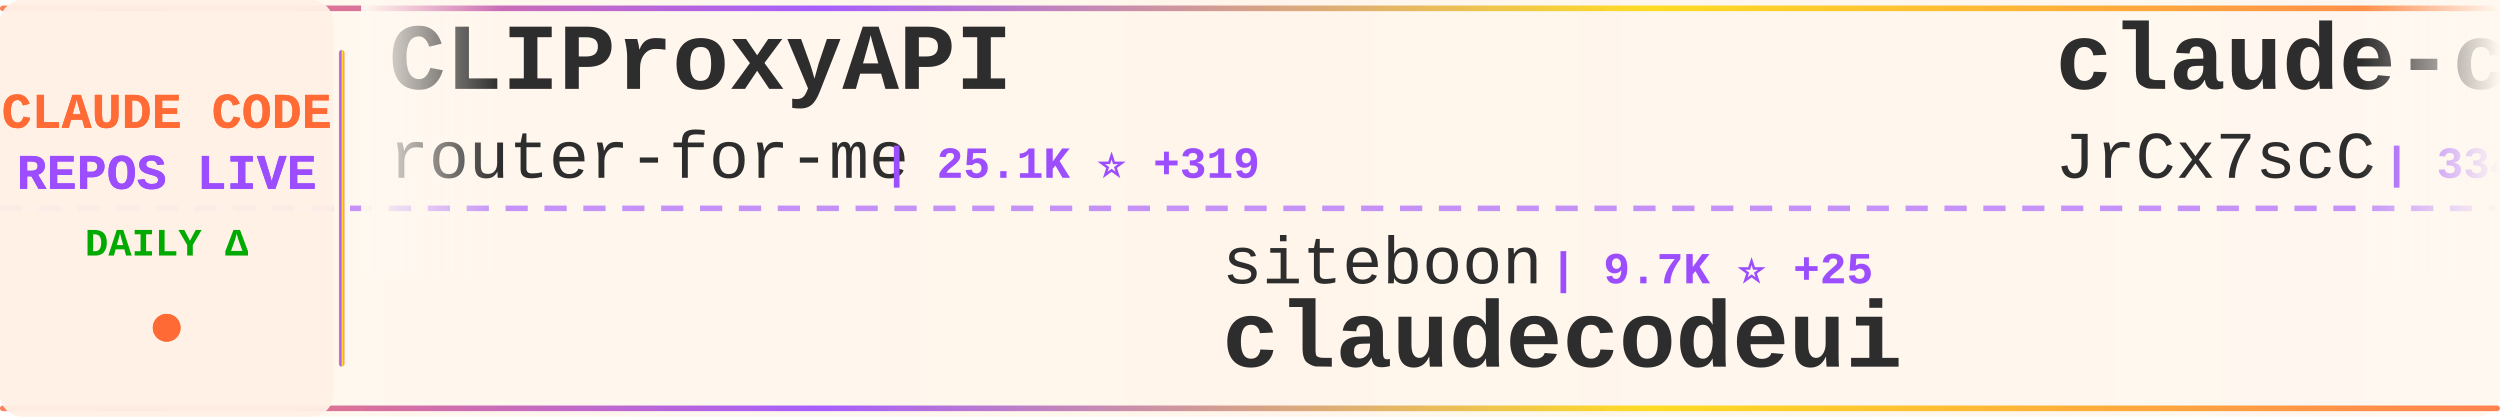
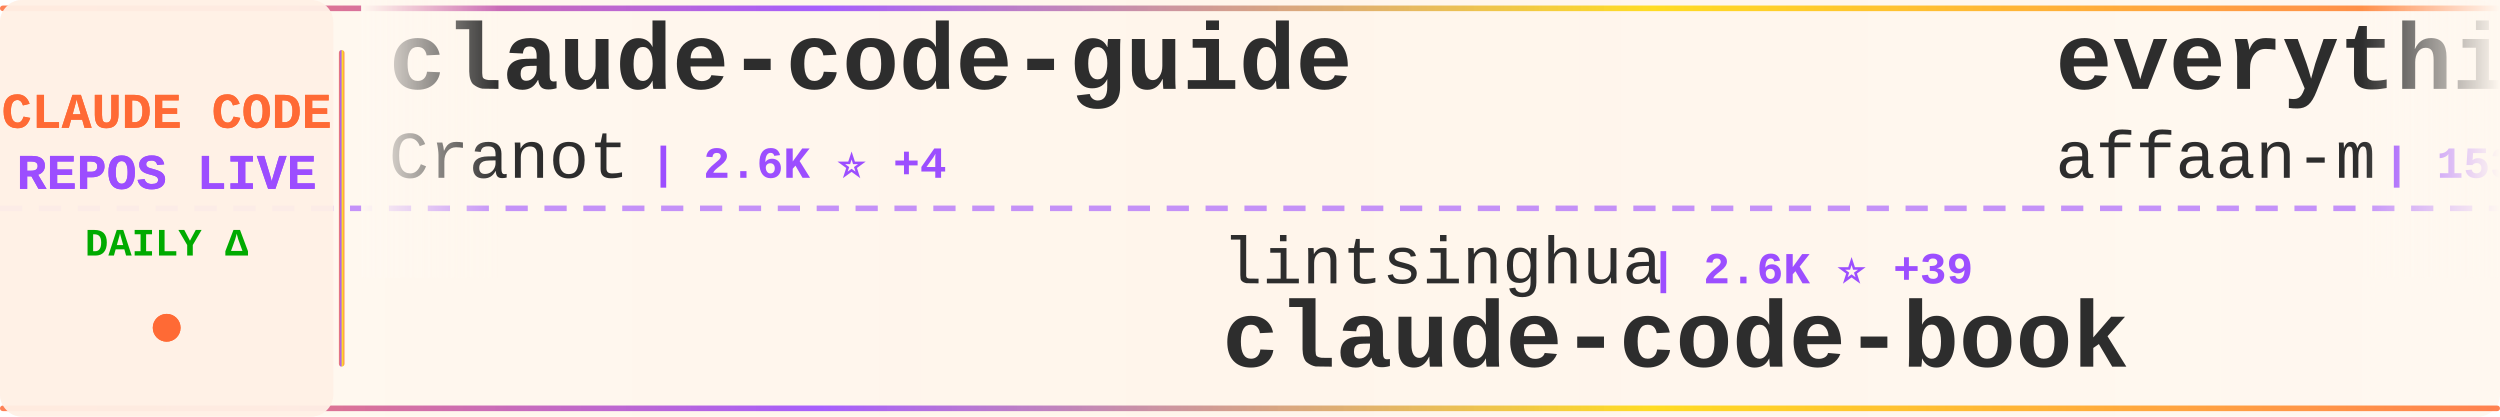
<svg xmlns="http://www.w3.org/2000/svg" width="900" height="150">
  <defs>
    <linearGradient id="tickerBg" x1="0%" y1="0%" x2="100%" y2="0%">
      <stop offset="0%" style="stop-color:#fff8f0;stop-opacity:0.98" />
      <stop offset="50%" style="stop-color:#fff5eb;stop-opacity:1" />
      <stop offset="100%" style="stop-color:#fff8f0;stop-opacity:0.98" />
    </linearGradient>
    <linearGradient id="borderGrad" x1="0%" y1="0%" x2="100%" y2="0%">
      <stop offset="0%" style="stop-color:#FF6B35;stop-opacity:0.85">
        <animate attributeName="stop-opacity" values="0.85;1;0.85" dur="2s" repeatCount="indefinite" />
      </stop>
      <stop offset="33%" style="stop-color:#9C4EFF;stop-opacity:0.9">
        <animate attributeName="stop-opacity" values="0.9;1;0.9" dur="2.2s" repeatCount="indefinite" />
      </stop>
      <stop offset="66%" style="stop-color:#FFD700;stop-opacity:0.85">
        <animate attributeName="stop-opacity" values="0.85;1;0.85" dur="1.8s" repeatCount="indefinite" />
      </stop>
      <stop offset="100%" style="stop-color:#FF6B35;stop-opacity:0.85">
        <animate attributeName="stop-opacity" values="0.85;1;0.85" dur="2s" repeatCount="indefinite" />
      </stop>
    </linearGradient>
    <filter id="textGlow">
      <feGaussianBlur stdDeviation="0.15" result="coloredBlur" />
      <feMerge>
        <feMergeNode in="coloredBlur" />
        <feMergeNode in="SourceGraphic" />
      </feMerge>
    </filter>
    <filter id="metricGlow">
      <feGaussianBlur stdDeviation="0.2" result="coloredBlur" />
      <feMerge>
        <feMergeNode in="coloredBlur" />
        <feMergeNode in="SourceGraphic" />
      </feMerge>
    </filter>
    <linearGradient id="leftFade" x1="0%" y1="0%" x2="100%" y2="0%">
      <stop offset="0%" style="stop-color:#fff8f0;stop-opacity:1" />
      <stop offset="100%" style="stop-color:#fff8f0;stop-opacity:0" />
    </linearGradient>
    <linearGradient id="rightFade" x1="0%" y1="0%" x2="100%" y2="0%">
      <stop offset="0%" style="stop-color:#fff8f0;stop-opacity:0" />
      <stop offset="100%" style="stop-color:#fff8f0;stop-opacity:1" />
    </linearGradient>
  </defs>
  <rect width="900" height="150" fill="url(#tickerBg)" rx="8" />
  <rect x="0" y="2" width="900" height="2" fill="url(#borderGrad)" rx="1" />
  <rect x="0" y="146" width="900" height="2" fill="url(#borderGrad)" rx="1" />
  <line x1="0" y1="75" x2="900" y2="75" stroke="#9C4EFF" stroke-width="2" stroke-dasharray="8 6" opacity="0.6" />
  <rect x="0" y="0" width="120" height="150" fill="#fff0e6" opacity="0.95" rx="8" />
  <text x="60" y="46" font-family="'Courier New', monospace" font-size="18" font-weight="bold" fill="#FF6B35" text-anchor="middle" filter="url(#textGlow)">
    CLAUDE CODE
  </text>
  <text x="60" y="68" font-family="'Courier New', monospace" font-size="18" font-weight="bold" fill="#9C4EFF" text-anchor="middle" filter="url(#textGlow)">
    REPOS LIVE
  </text>
  <text x="60" y="92" font-family="'Courier New', monospace" font-size="14" font-weight="bold" fill="#00aa00" text-anchor="middle">
    DAILY Δ
  </text>
  <circle cx="60" cy="118" r="5" fill="#FF6B35" filter="url(#metricGlow)">
    <animate attributeName="r" values="4;6;4" dur="1.5s" repeatCount="indefinite" />
    <animate attributeName="opacity" values="0.6;1;0.6" dur="1.5s" repeatCount="indefinite" />
  </circle>
  <rect x="122" y="18" width="2" height="114" fill="url(#borderGrad)" rx="1" />
  <clipPath id="tickerClip">
    <rect x="130" y="0" width="770" height="150" />
  </clipPath>
  <g clip-path="url(#tickerClip)">
    <g id="tickerItems">
      <animateTransform attributeName="transform" attributeType="XML" type="translate" from="0 0" to="-3000 0" dur="54s" repeatCount="indefinite" />
      <g transform="translate(0, 0)">
-         <text x="140" y="32" font-family="'Courier New', monospace" font-size="34" font-weight="bold" fill="#2d2d2d">CLIProxyAPI</text>
-         <text x="140" y="64" font-family="'Courier New', monospace" font-size="24" font-weight="normal" fill="#2d2d2d" opacity="1.0">router-for-me</text>
-         <text x="318" y="64" font-family="'Courier New', monospace" font-size="16" font-weight="bold" fill="#9C4EFF"> | 25.1K ⭐ +319</text>
+         <text x="140" y="32" font-family="'Courier New', monospace" font-size="34" font-weight="bold" fill="#2d2d2d">claude-code-guide</text>
+         <text x="140" y="64" font-family="'Courier New', monospace" font-size="24" font-weight="normal" fill="#2d2d2d" opacity="1.0">Cranot</text>
+         <text x="234" y="64" font-family="'Courier New', monospace" font-size="16" font-weight="bold" fill="#9C4EFF"> | 2.6K ⭐ +4</text>
      </g>
      <g transform="translate(300, 0)">
-         <text x="140" y="102" font-family="'Courier New', monospace" font-size="24" font-weight="normal" fill="#2d2d2d" opacity="1.0">siteboon</text>
-         <text x="258" y="102" font-family="'Courier New', monospace" font-size="16" font-weight="bold" fill="#9C4EFF"> | 9.7K ⭐ +25</text>
-         <text x="140" y="132" font-family="'Courier New', monospace" font-size="34" font-weight="bold" fill="#2d2d2d">claudecodeui</text>
+         <text x="140" y="102" font-family="'Courier New', monospace" font-size="24" font-weight="normal" fill="#2d2d2d" opacity="1.0">lintsinghua</text>
+         <text x="294" y="102" font-family="'Courier New', monospace" font-size="16" font-weight="bold" fill="#9C4EFF"> | 2.6K ⭐ +39</text>
+         <text x="140" y="132" font-family="'Courier New', monospace" font-size="34" font-weight="bold" fill="#2d2d2d">claude-code-book</text>
      </g>
      <g transform="translate(600, 0)">
-         <text x="140" y="32" font-family="'Courier New', monospace" font-size="34" font-weight="bold" fill="#2d2d2d">claude-code-source</text>
-         <text x="140" y="64" font-family="'Courier New', monospace" font-size="24" font-weight="normal" fill="#2d2d2d" opacity="1.0">JrCx7scC</text>
-         <text x="258" y="64" font-family="'Courier New', monospace" font-size="16" font-weight="bold" fill="#9C4EFF"> | 334 ⭐ +10</text>
+         <text x="140" y="32" font-family="'Courier New', monospace" font-size="34" font-weight="bold" fill="#2d2d2d">everything-claude-code</text>
+         <text x="140" y="64" font-family="'Courier New', monospace" font-size="24" font-weight="normal" fill="#2d2d2d" opacity="1.0">affaan-m</text>
+         <text x="258" y="64" font-family="'Courier New', monospace" font-size="16" font-weight="bold" fill="#9C4EFF"> | 153.0K ⭐ +1.5K</text>
      </g>
      <g transform="translate(900, 0)">
-         <text x="140" y="102" font-family="'Courier New', monospace" font-size="24" font-weight="normal" fill="#2d2d2d" opacity="1.0">shareAI-lab</text>
-         <text x="294" y="102" font-family="'Courier New', monospace" font-size="16" font-weight="bold" fill="#9C4EFF"> | 51.8K ⭐ +378</text>
-         <text x="140" y="132" font-family="'Courier New', monospace" font-size="34" font-weight="bold" fill="#2d2d2d">learn-claude-code</text>
+         <text x="140" y="102" font-family="'Courier New', monospace" font-size="24" font-weight="normal" fill="#2d2d2d" opacity="1.0">bfly123</text>
+         <text x="246" y="102" font-family="'Courier New', monospace" font-size="16" font-weight="bold" fill="#9C4EFF"> | 2.2K ⭐ +14</text>
+         <text x="140" y="132" font-family="'Courier New', monospace" font-size="34" font-weight="bold" fill="#2d2d2d">claude_code_bridge</text>
      </g>
      <g transform="translate(1200, 0)">
-         <text x="140" y="32" font-family="'Courier New', monospace" font-size="34" font-weight="bold" fill="#2d2d2d">Claude-Code-Source-Study</text>
-         <text x="140" y="64" font-family="'Courier New', monospace" font-size="24" font-weight="normal" fill="#2d2d2d" opacity="1.0">luyao618</text>
-         <text x="258" y="64" font-family="'Courier New', monospace" font-size="16" font-weight="bold" fill="#9C4EFF"> | 1.1K ⭐ +13</text>
+         <text x="140" y="32" font-family="'Courier New', monospace" font-size="34" font-weight="bold" fill="#2d2d2d">claude-code-sourcemap</text>
+         <text x="140" y="64" font-family="'Courier New', monospace" font-size="24" font-weight="normal" fill="#2d2d2d" opacity="1.0">ChinaSiro</text>
+         <text x="270" y="64" font-family="'Courier New', monospace" font-size="16" font-weight="bold" fill="#9C4EFF"> | 8.8K ⭐ +28</text>
      </g>
      <g transform="translate(1500, 0)">
-         <text x="140" y="102" font-family="'Courier New', monospace" font-size="24" font-weight="normal" fill="#2d2d2d" opacity="1.0">sugyan</text>
-         <text x="234" y="102" font-family="'Courier New', monospace" font-size="16" font-weight="bold" fill="#9C4EFF"> | 1.0K ⭐</text>
-         <text x="140" y="132" font-family="'Courier New', monospace" font-size="34" font-weight="bold" fill="#2d2d2d">claude-code-webui</text>
+         <text x="140" y="102" font-family="'Courier New', monospace" font-size="24" font-weight="normal" fill="#2d2d2d" opacity="1.0">qwibitai</text>
+         <text x="258" y="102" font-family="'Courier New', monospace" font-size="16" font-weight="bold" fill="#9C4EFF"> | 27.2K ⭐ +47</text>
+         <text x="140" y="132" font-family="'Courier New', monospace" font-size="34" font-weight="bold" fill="#2d2d2d">nanoclaw</text>
      </g>
      <g transform="translate(1800, 0)">
-         <text x="140" y="32" font-family="'Courier New', monospace" font-size="34" font-weight="bold" fill="#2d2d2d">free-claude-code</text>
-         <text x="140" y="64" font-family="'Courier New', monospace" font-size="24" font-weight="normal" fill="#2d2d2d" opacity="1.0">Alishahryar1</text>
-         <text x="306" y="64" font-family="'Courier New', monospace" font-size="16" font-weight="bold" fill="#9C4EFF"> | 1.8K ⭐ +20</text>
+         <text x="140" y="32" font-family="'Courier New', monospace" font-size="34" font-weight="bold" fill="#2d2d2d">ClaudeCode</text>
+         <text x="140" y="64" font-family="'Courier New', monospace" font-size="24" font-weight="normal" fill="#2d2d2d" opacity="1.0">guanshan</text>
+         <text x="258" y="64" font-family="'Courier New', monospace" font-size="16" font-weight="bold" fill="#9C4EFF"> | 54 ⭐</text>
      </g>
      <g transform="translate(2100, 0)">
-         <text x="140" y="102" font-family="'Courier New', monospace" font-size="24" font-weight="normal" fill="#2d2d2d" opacity="1.0">KimYx0207</text>
-         <text x="270" y="102" font-family="'Courier New', monospace" font-size="16" font-weight="bold" fill="#9C4EFF"> | 3.2K ⭐ +38</text>
-         <text x="140" y="132" font-family="'Courier New', monospace" font-size="34" font-weight="bold" fill="#2d2d2d">Claude-Code-x-OpenClaw-G...</text>
+         <text x="140" y="102" font-family="'Courier New', monospace" font-size="24" font-weight="normal" fill="#2d2d2d" opacity="1.0">wshobson</text>
+         <text x="258" y="102" font-family="'Courier New', monospace" font-size="16" font-weight="bold" fill="#9C4EFF"> | 33.5K ⭐ +72</text>
+         <text x="140" y="132" font-family="'Courier New', monospace" font-size="34" font-weight="bold" fill="#2d2d2d">agents</text>
      </g>
      <g transform="translate(2400, 0)">
-         <text x="140" y="32" font-family="'Courier New', monospace" font-size="34" font-weight="bold" fill="#2d2d2d">claude-code-security-rev...</text>
-         <text x="140" y="64" font-family="'Courier New', monospace" font-size="24" font-weight="normal" fill="#2d2d2d" opacity="1.0">anthropics</text>
-         <text x="282" y="64" font-family="'Courier New', monospace" font-size="16" font-weight="bold" fill="#9C4EFF"> | 4.2K ⭐ +11</text>
+         <text x="140" y="32" font-family="'Courier New', monospace" font-size="34" font-weight="bold" fill="#2d2d2d">claude-howto</text>
+         <text x="140" y="64" font-family="'Courier New', monospace" font-size="24" font-weight="normal" fill="#2d2d2d" opacity="1.0">luongnv89</text>
+         <text x="270" y="64" font-family="'Courier New', monospace" font-size="16" font-weight="bold" fill="#9C4EFF"> | 25.7K ⭐ +481</text>
      </g>
      <g transform="translate(2700, 0)">
-         <text x="140" y="102" font-family="'Courier New', monospace" font-size="24" font-weight="normal" fill="#2d2d2d" opacity="1.0">zstmfhy</text>
-         <text x="246" y="102" font-family="'Courier New', monospace" font-size="16" font-weight="bold" fill="#9C4EFF"> | 191 ⭐ +1</text>
-         <text x="140" y="132" font-family="'Courier New', monospace" font-size="34" font-weight="bold" fill="#2d2d2d">Claude-code</text>
+         <text x="140" y="102" font-family="'Courier New', monospace" font-size="24" font-weight="normal" fill="#2d2d2d" opacity="1.0">Windy3f3f3f3f</text>
+         <text x="318" y="102" font-family="'Courier New', monospace" font-size="16" font-weight="bold" fill="#9C4EFF"> | 1.8K ⭐ +38</text>
+         <text x="140" y="132" font-family="'Courier New', monospace" font-size="34" font-weight="bold" fill="#2d2d2d">how-claude-code-works</text>
      </g>
      <g transform="translate(3000, 0)">
-         <text x="140" y="32" font-family="'Courier New', monospace" font-size="34" font-weight="bold" fill="#2d2d2d">CLIProxyAPI</text>
-         <text x="140" y="64" font-family="'Courier New', monospace" font-size="24" font-weight="normal" fill="#2d2d2d" opacity="1.0">router-for-me</text>
-         <text x="318" y="64" font-family="'Courier New', monospace" font-size="16" font-weight="bold" fill="#9C4EFF"> | 25.1K ⭐ +319</text>
+         <text x="140" y="32" font-family="'Courier New', monospace" font-size="34" font-weight="bold" fill="#2d2d2d">claude-code-guide</text>
+         <text x="140" y="64" font-family="'Courier New', monospace" font-size="24" font-weight="normal" fill="#2d2d2d" opacity="1.0">Cranot</text>
+         <text x="234" y="64" font-family="'Courier New', monospace" font-size="16" font-weight="bold" fill="#9C4EFF"> | 2.6K ⭐ +4</text>
      </g>
      <g transform="translate(3300, 0)">
-         <text x="140" y="102" font-family="'Courier New', monospace" font-size="24" font-weight="normal" fill="#2d2d2d" opacity="1.0">siteboon</text>
-         <text x="258" y="102" font-family="'Courier New', monospace" font-size="16" font-weight="bold" fill="#9C4EFF"> | 9.7K ⭐ +25</text>
-         <text x="140" y="132" font-family="'Courier New', monospace" font-size="34" font-weight="bold" fill="#2d2d2d">claudecodeui</text>
+         <text x="140" y="102" font-family="'Courier New', monospace" font-size="24" font-weight="normal" fill="#2d2d2d" opacity="1.0">lintsinghua</text>
+         <text x="294" y="102" font-family="'Courier New', monospace" font-size="16" font-weight="bold" fill="#9C4EFF"> | 2.6K ⭐ +39</text>
+         <text x="140" y="132" font-family="'Courier New', monospace" font-size="34" font-weight="bold" fill="#2d2d2d">claude-code-book</text>
      </g>
      <g transform="translate(3600, 0)">
-         <text x="140" y="32" font-family="'Courier New', monospace" font-size="34" font-weight="bold" fill="#2d2d2d">claude-code-source</text>
-         <text x="140" y="64" font-family="'Courier New', monospace" font-size="24" font-weight="normal" fill="#2d2d2d" opacity="1.0">JrCx7scC</text>
-         <text x="258" y="64" font-family="'Courier New', monospace" font-size="16" font-weight="bold" fill="#9C4EFF"> | 334 ⭐ +10</text>
+         <text x="140" y="32" font-family="'Courier New', monospace" font-size="34" font-weight="bold" fill="#2d2d2d">everything-claude-code</text>
+         <text x="140" y="64" font-family="'Courier New', monospace" font-size="24" font-weight="normal" fill="#2d2d2d" opacity="1.0">affaan-m</text>
+         <text x="258" y="64" font-family="'Courier New', monospace" font-size="16" font-weight="bold" fill="#9C4EFF"> | 153.0K ⭐ +1.5K</text>
      </g>
      <g transform="translate(3900, 0)">
-         <text x="140" y="102" font-family="'Courier New', monospace" font-size="24" font-weight="normal" fill="#2d2d2d" opacity="1.0">shareAI-lab</text>
-         <text x="294" y="102" font-family="'Courier New', monospace" font-size="16" font-weight="bold" fill="#9C4EFF"> | 51.8K ⭐ +378</text>
-         <text x="140" y="132" font-family="'Courier New', monospace" font-size="34" font-weight="bold" fill="#2d2d2d">learn-claude-code</text>
+         <text x="140" y="102" font-family="'Courier New', monospace" font-size="24" font-weight="normal" fill="#2d2d2d" opacity="1.0">bfly123</text>
+         <text x="246" y="102" font-family="'Courier New', monospace" font-size="16" font-weight="bold" fill="#9C4EFF"> | 2.2K ⭐ +14</text>
+         <text x="140" y="132" font-family="'Courier New', monospace" font-size="34" font-weight="bold" fill="#2d2d2d">claude_code_bridge</text>
      </g>
    </g>
  </g>
  <rect x="130" y="0" width="50" height="100" fill="url(#leftFade)" />
  <rect x="850" y="0" width="50" height="100" fill="url(#rightFade)" />
</svg>
